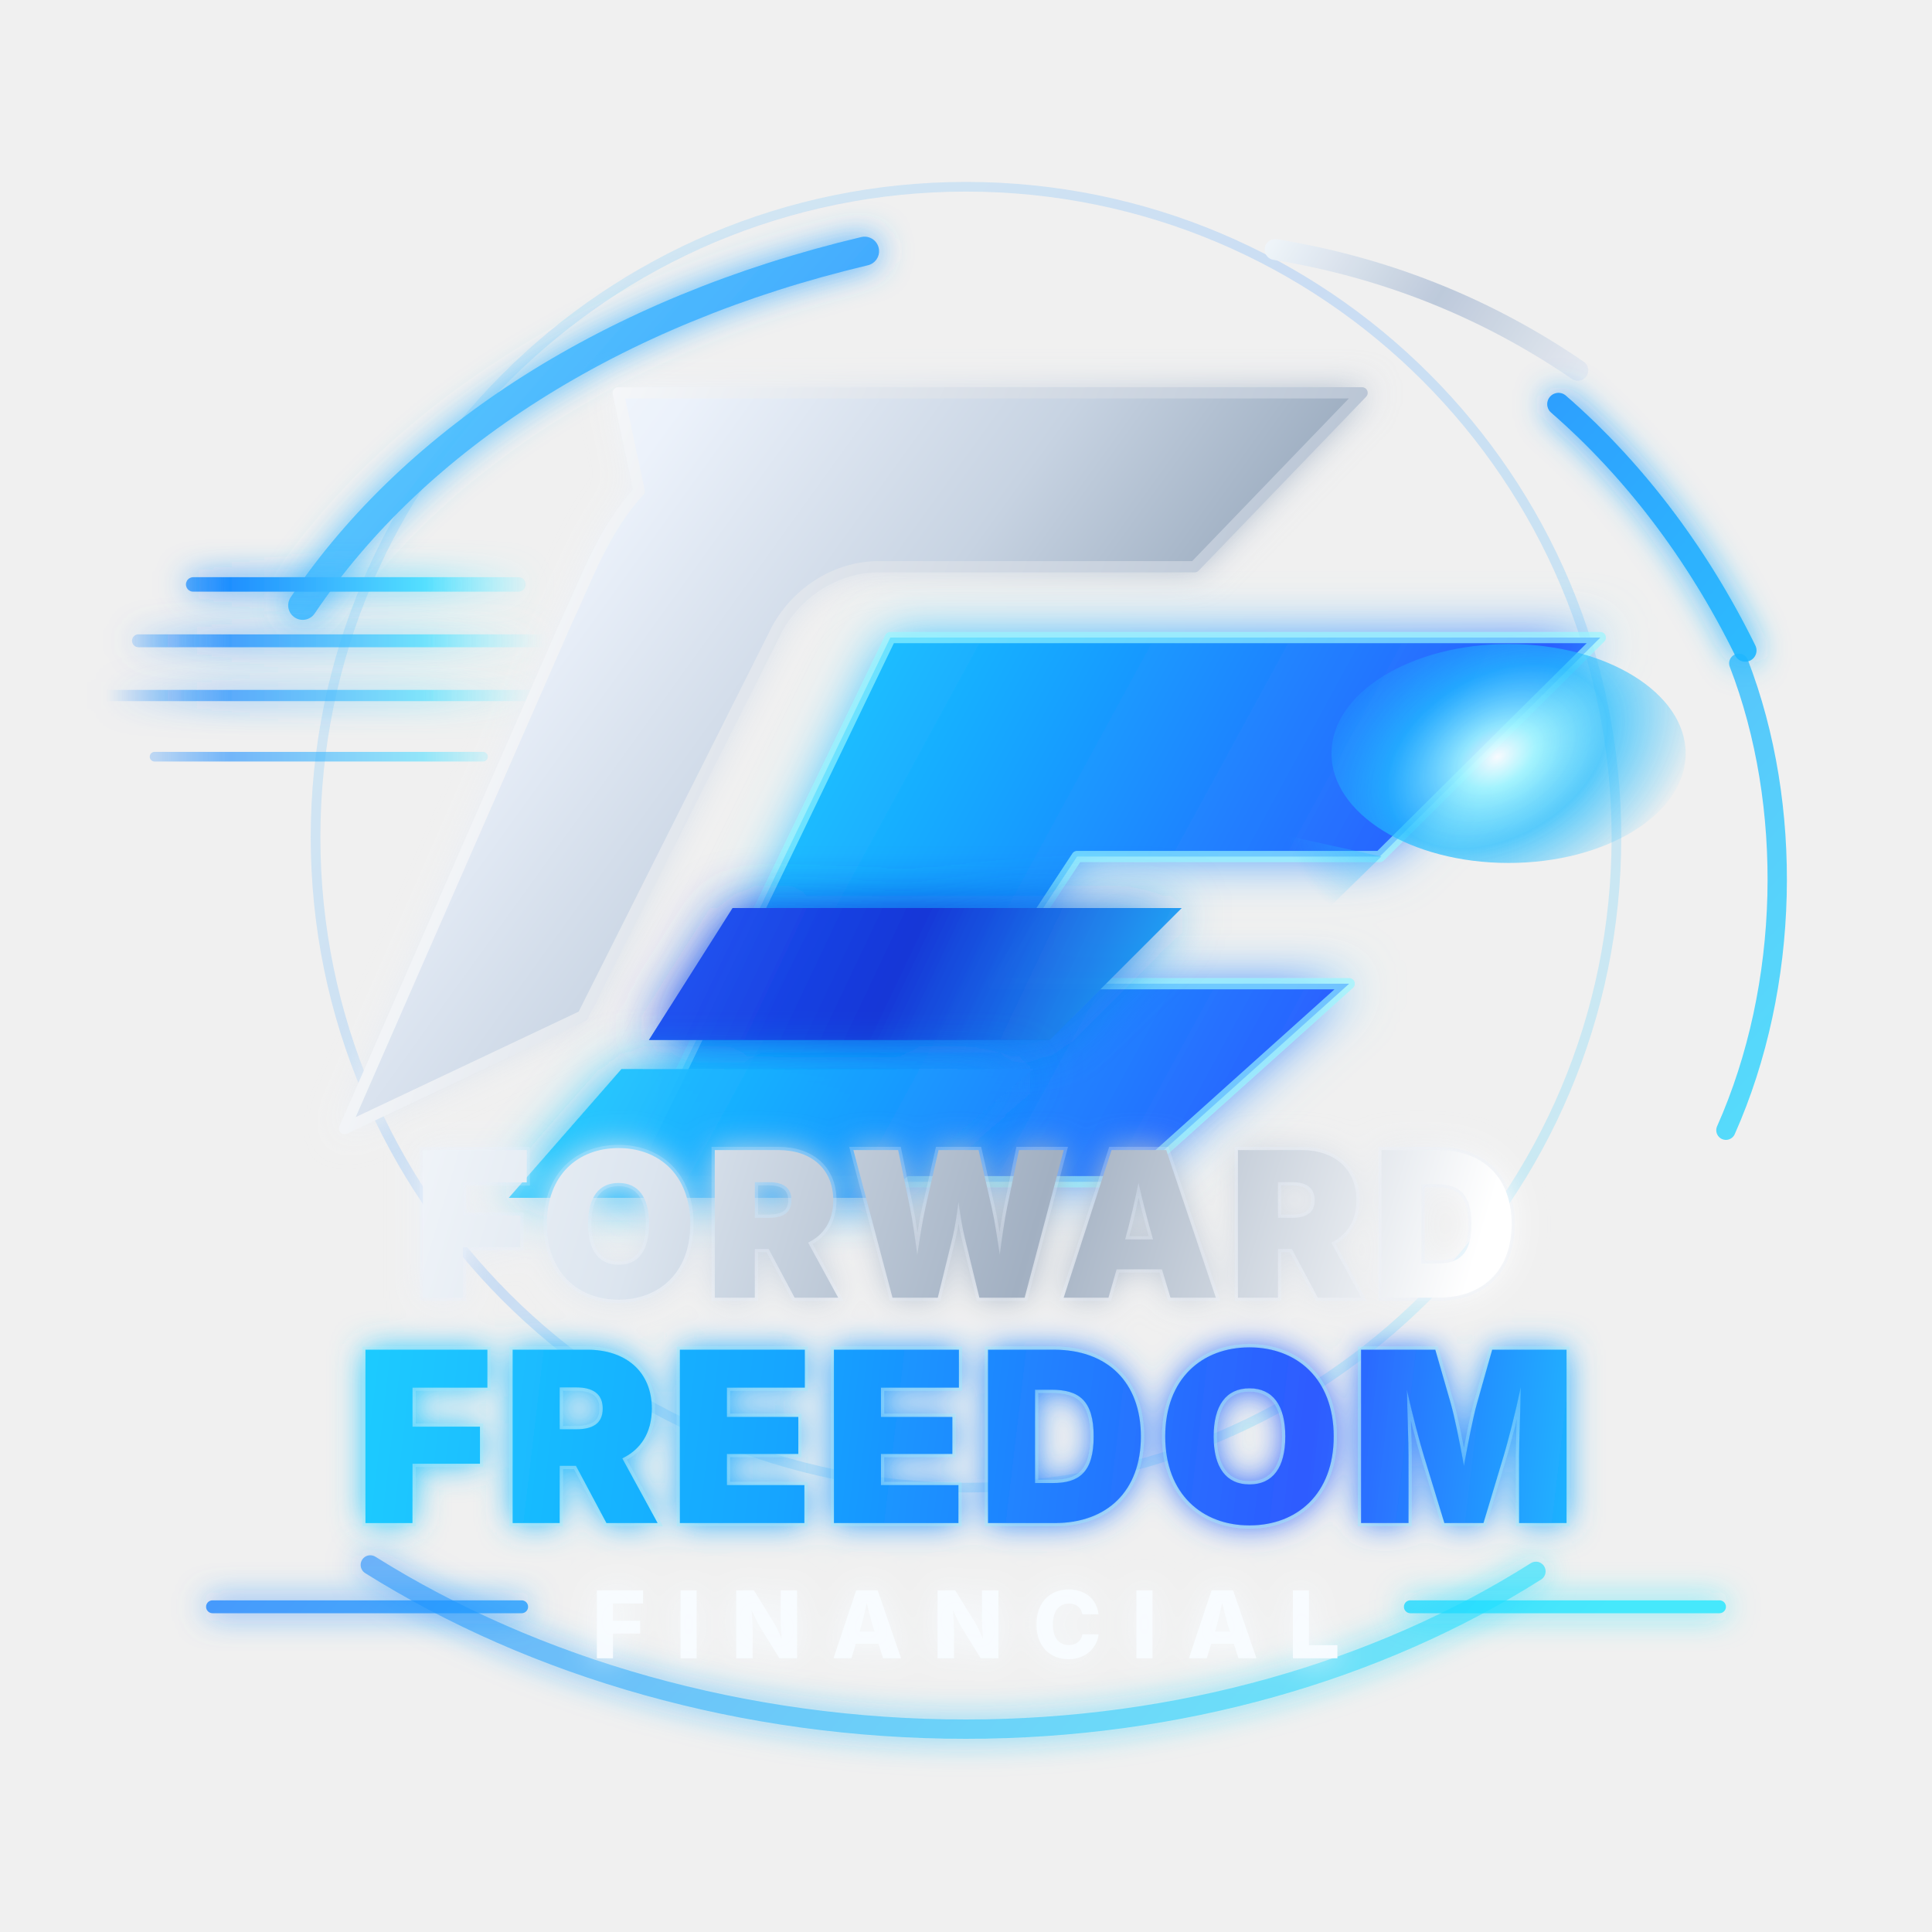
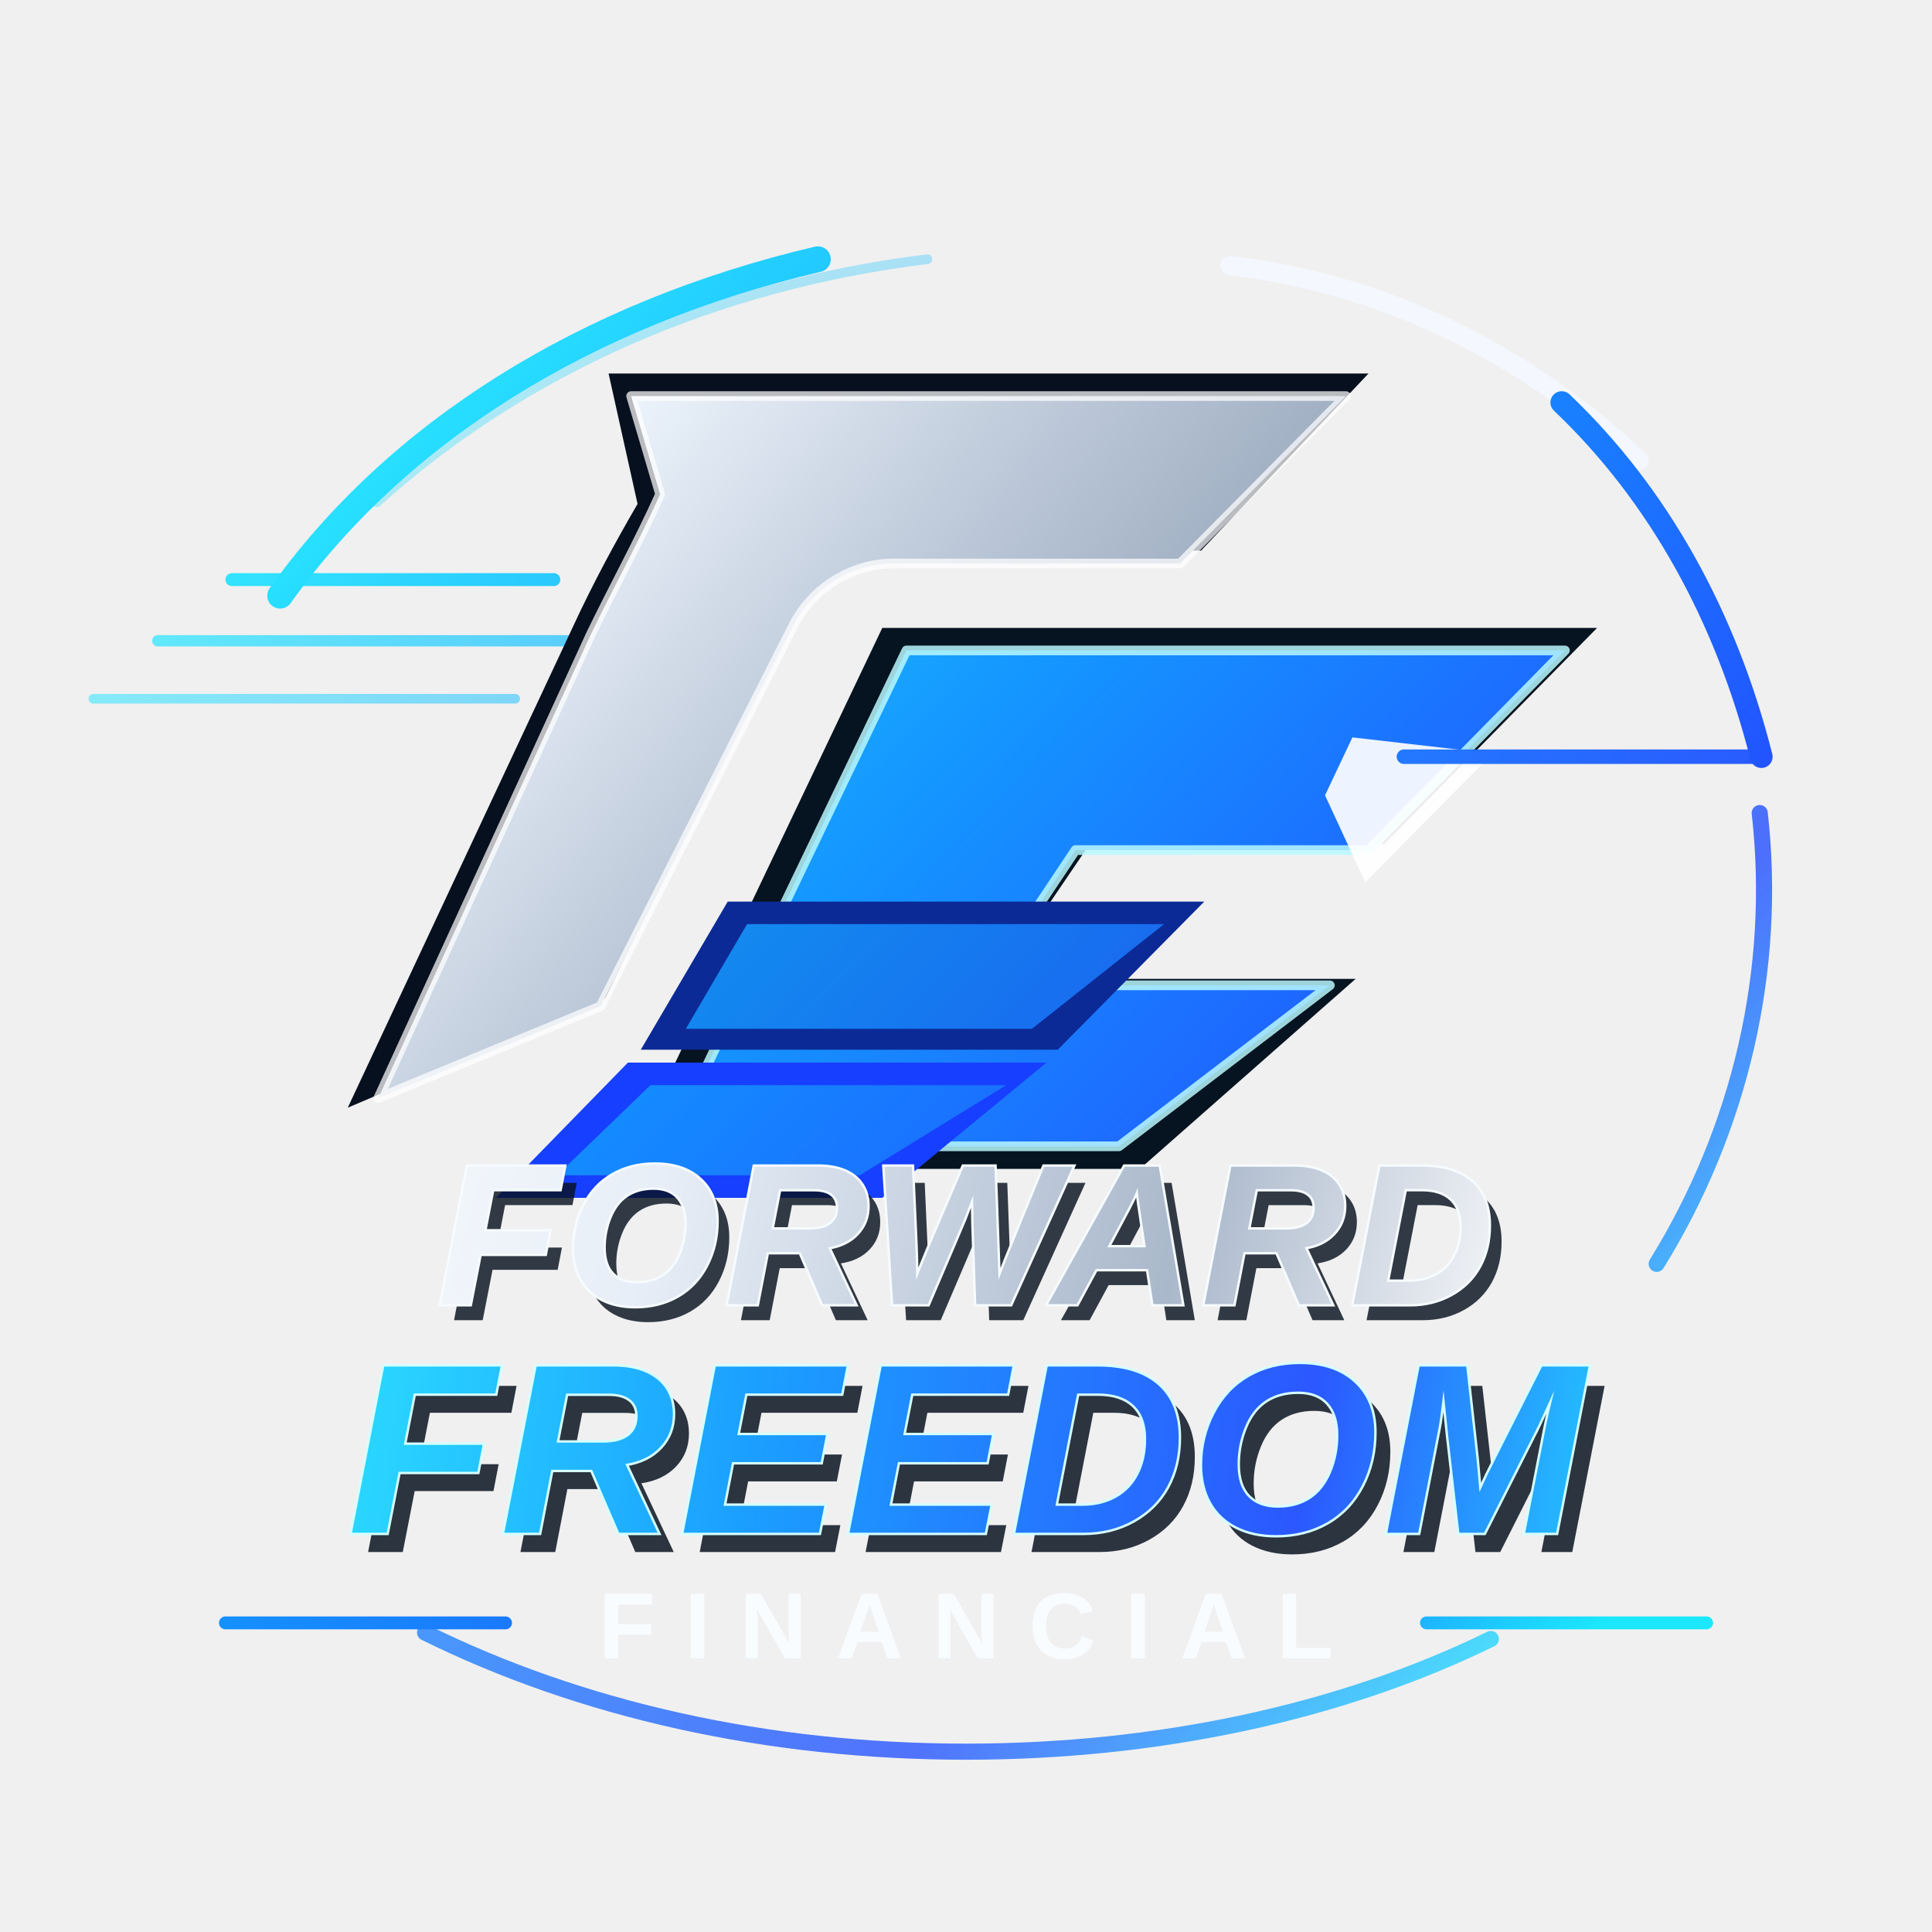
- <svg xmlns="http://www.w3.org/2000/svg" width="1200" height="1200" viewBox="0 0 1200 1200" fill="none">
+ <svg xmlns="http://www.w3.org/2000/svg" width="1200" height="1200" viewBox="0 0 1200 1200" fill="none" shape-rendering="geometricPrecision" text-rendering="geometricPrecision">
  <defs>
-     <linearGradient id="ringBlue" x1="174" y1="180" x2="1046" y2="944" gradientUnits="userSpaceOnUse">
-       <stop offset="0" stop-color="#59D4FF" />
-       <stop offset="0.42" stop-color="#1D82FF" />
-       <stop offset="1" stop-color="#1BE6FF" />
+     <linearGradient id="ff-blue" x1="192" y1="204" x2="1012" y2="980" gradientUnits="userSpaceOnUse">
+       <stop offset="0" stop-color="#2CF1FF" />
+       <stop offset="0.42" stop-color="#1496FF" />
+       <stop offset="0.78" stop-color="#234EFF" />
+       <stop offset="1" stop-color="#1BE8FF" />
    </linearGradient>
-     <linearGradient id="ringSteel" x1="760" y1="164" x2="1008" y2="322" gradientUnits="userSpaceOnUse">
-       <stop offset="0" stop-color="#F7FCFF" />
-       <stop offset="0.42" stop-color="#BBC8DA" />
+     <linearGradient id="ff-silver" x1="214" y1="188" x2="760" y2="622" gradientUnits="userSpaceOnUse">
+       <stop offset="0" stop-color="#FFFFFF" />
+       <stop offset="0.24" stop-color="#EEF5FD" />
+       <stop offset="0.56" stop-color="#BCC8D8" />
+       <stop offset="0.82" stop-color="#98A7BC" />
+       <stop offset="1" stop-color="#F7FBFF" />
+     </linearGradient>
+     <linearGradient id="ff-silver-text" x1="114" y1="720" x2="932" y2="934" gradientUnits="userSpaceOnUse">
+       <stop offset="0" stop-color="#FFFFFF" />
+       <stop offset="0.34" stop-color="#E7EEF7" />
+       <stop offset="0.72" stop-color="#AAB8CB" />
      <stop offset="1" stop-color="#FFFFFF" />
    </linearGradient>
-     <linearGradient id="silverFill" x1="228" y1="206" x2="802" y2="620" gradientUnits="userSpaceOnUse">
-       <stop offset="0" stop-color="#FDFEFF" />
-       <stop offset="0.26" stop-color="#ECF2FB" />
-       <stop offset="0.54" stop-color="#C7D3E2" />
-       <stop offset="0.74" stop-color="#9FAFC2" />
-       <stop offset="1" stop-color="#FFFFFF" />
+     <linearGradient id="ff-blue-text" x1="126" y1="850" x2="1068" y2="978" gradientUnits="userSpaceOnUse">
+       <stop offset="0" stop-color="#30EDFF" />
+       <stop offset="0.36" stop-color="#1B9FFF" />
+       <stop offset="0.72" stop-color="#2B58FF" />
+       <stop offset="1" stop-color="#20F2FF" />
    </linearGradient>
-     <linearGradient id="silverEdge" x1="296" y1="252" x2="782" y2="456" gradientUnits="userSpaceOnUse">
-       <stop offset="0" stop-color="#FFFFFF" />
-       <stop offset="1" stop-color="#B8C4D4" />
-     </linearGradient>
-     <linearGradient id="blueFill" x1="362" y1="384" x2="964" y2="712" gradientUnits="userSpaceOnUse">
-       <stop offset="0" stop-color="#29E9FF" />
-       <stop offset="0.4" stop-color="#16A4FF" />
-       <stop offset="0.78" stop-color="#2B5FFF" />
-       <stop offset="1" stop-color="#19EEFF" />
-     </linearGradient>
-     <linearGradient id="blueDeep" x1="354" y1="592" x2="708" y2="760" gradientUnits="userSpaceOnUse">
-       <stop offset="0" stop-color="#275EFF" />
-       <stop offset="0.48" stop-color="#1234D6" />
-       <stop offset="1" stop-color="#26C8FF" />
-     </linearGradient>
-     <linearGradient id="beamBlue" x1="66" y1="376" x2="340" y2="376" gradientUnits="userSpaceOnUse">
-       <stop offset="0" stop-color="#0077FF" stop-opacity="0" />
-       <stop offset="0.28" stop-color="#1F8FFF" />
-       <stop offset="0.72" stop-color="#54DFFF" />
-       <stop offset="1" stop-color="#A3F6FF" stop-opacity="0" />
-     </linearGradient>
-     <linearGradient id="textSilver" x1="156" y1="732" x2="868" y2="944" gradientUnits="userSpaceOnUse">
-       <stop offset="0" stop-color="#FDFEFF" />
-       <stop offset="0.32" stop-color="#DCE5EF" />
-       <stop offset="0.64" stop-color="#A2B0C2" />
-       <stop offset="1" stop-color="#FFFFFF" />
-     </linearGradient>
-     <linearGradient id="textBlue" x1="124" y1="860" x2="1074" y2="972" gradientUnits="userSpaceOnUse">
-       <stop offset="0" stop-color="#21D9FF" />
-       <stop offset="0.38" stop-color="#14A5FF" />
-       <stop offset="0.72" stop-color="#2E5BFF" />
-       <stop offset="1" stop-color="#15E9FF" />
-     </linearGradient>
-     <radialGradient id="flare" cx="0" cy="0" r="1" gradientUnits="userSpaceOnUse" gradientTransform="translate(930 470) rotate(149.319) scale(142 96)">
-       <stop offset="0" stop-color="#FFFFFF" />
-       <stop offset="0.18" stop-color="#9DF4FF" />
-       <stop offset="0.52" stop-color="#22BDFF" stop-opacity="0.82" />
-       <stop offset="1" stop-color="#22BDFF" stop-opacity="0" />
-     </radialGradient>
-     <filter id="softGlow" x="0" y="0" width="1200" height="1200" filterUnits="userSpaceOnUse">
-       <feGaussianBlur stdDeviation="10" result="blur" />
-       <feMerge>
-         <feMergeNode in="blur" />
-         <feMergeNode in="SourceGraphic" />
-       </feMerge>
-     </filter>
-     <filter id="strongGlow" x="0" y="0" width="1200" height="1200" filterUnits="userSpaceOnUse">
-       <feGaussianBlur stdDeviation="16" result="blur" />
-       <feMerge>
-         <feMergeNode in="blur" />
-         <feMergeNode in="SourceGraphic" />
-       </feMerge>
-     </filter>
  </defs>
-   <circle cx="600" cy="520" r="404" stroke="url(#ringBlue)" stroke-width="6" opacity="0.18" />
-   <path d="M188 376C258 272 381 193 537 156" stroke="url(#ringBlue)" stroke-width="18" stroke-linecap="round" opacity="0.94" filter="url(#softGlow)" />
-   <path d="M792 155C860 166 923 191 980 230" stroke="url(#ringSteel)" stroke-width="13" stroke-linecap="round" opacity="0.95" />
-   <path d="M968 251C1014 291 1054 343 1084 404" stroke="url(#ringBlue)" stroke-width="14" stroke-linecap="round" opacity="0.92" filter="url(#softGlow)" />
-   <path d="M1080 412C1114 500 1112 612 1072 702" stroke="url(#ringBlue)" stroke-width="12" stroke-linecap="round" opacity="0.72" />
-   <path d="M230 972C332 1036 462 1074 600 1074C732 1074 856 1038 954 976" stroke="url(#ringBlue)" stroke-width="12" stroke-linecap="round" opacity="0.62" filter="url(#softGlow)" />
-   <path d="M120 363H322" stroke="url(#beamBlue)" stroke-width="9" stroke-linecap="round" filter="url(#softGlow)" />
-   <path d="M86 398H350" stroke="url(#beamBlue)" stroke-width="8" stroke-linecap="round" opacity="0.82" filter="url(#softGlow)" />
-   <path d="M54 432H334" stroke="url(#beamBlue)" stroke-width="7" stroke-linecap="round" opacity="0.72" filter="url(#softGlow)" />
-   <path d="M96 470H300" stroke="url(#beamBlue)" stroke-width="6" stroke-linecap="round" opacity="0.6" />
-   <path d="M384 244H846L742 352H546C520 352 496 367 483 390L362 631L214 701L351 388C365 358 375 329 397 305L384 244Z" fill="url(#silverFill)" stroke="url(#silverEdge)" stroke-width="7" stroke-linejoin="round" filter="url(#softGlow)" />
-   <path d="M553 396H994L857 532H669L617 611H838L701 734H390L553 396Z" fill="url(#blueFill)" stroke="#96F6FF" stroke-opacity="0.66" stroke-width="7" stroke-linejoin="round" filter="url(#strongGlow)" />
-   <path d="M455 564H734L652 646H403L455 564Z" fill="url(#blueDeep)" opacity="0.98" filter="url(#strongGlow)" />
-   <path d="M386 664H642L548 744H316L386 664Z" fill="url(#blueFill)" opacity="0.95" filter="url(#strongGlow)" />
-   <path d="M703 498L858 532L734 653L703 498Z" fill="url(#flare)" opacity="0.72" />
-   <ellipse cx="937" cy="468" rx="110" ry="68" fill="url(#flare)" opacity="0.9" />
-   <g filter="url(#softGlow)">
-     <text x="600" y="806" text-anchor="middle" font-family="Inter, Arial Black, Arial, sans-serif" font-size="126" font-weight="900" letter-spacing="5" fill="url(#textSilver)" stroke="#EAF4FF" stroke-opacity="0.22" stroke-width="4" paint-order="stroke fill">
+   <path d="M174 370C246 269 363 195 508 161" stroke="url(#ff-blue)" stroke-width="16" stroke-linecap="round" />
+   <path d="M234 312C326 229 445 177 576 161" stroke="url(#ff-blue)" stroke-opacity="0.34" stroke-width="6" stroke-linecap="round" />
+   <path d="M764 165C858 176 946 218 1018 286" stroke="#F4F8FF" stroke-width="12" stroke-linecap="round" opacity="0.94" />
+   <path d="M970 250C1030 307 1072 383 1094 470" stroke="url(#ff-blue)" stroke-width="14" stroke-linecap="round" />
+   <path d="M1093 505C1104 602 1081 701 1029 785" stroke="url(#ff-blue)" stroke-width="10" stroke-linecap="round" opacity="0.8" />
+   <path d="M264 1014C361 1062 477 1088 600 1088C718 1088 832 1064 926 1018" stroke="url(#ff-blue)" stroke-width="10" stroke-linecap="round" opacity="0.78" />
+   <path d="M144 360H344" stroke="url(#ff-blue)" stroke-width="8" stroke-linecap="round" opacity="0.95" />
+   <path d="M98 398H354" stroke="url(#ff-blue)" stroke-width="7" stroke-linecap="round" opacity="0.72" />
+   <path d="M58 434H320" stroke="url(#ff-blue)" stroke-width="6" stroke-linecap="round" opacity="0.54" />
+   <path d="M378 232H850L746 342H548C526 342 506 354 495 373L376 620L216 688L356 389C368 363 382 337 396 313L378 232Z" fill="#07101E" />
+   <path d="M392 246H836L733 350H555C529 350 505 365 493 388L373 625L235 682L367 394C381 365 397 336 410 307L392 246Z" fill="url(#ff-silver)" stroke="#FFFFFF" stroke-opacity="0.72" stroke-width="6" stroke-linejoin="round" />
+   <path d="M548 390H992L860 524H677L620 608H842L708 726H388L548 390Z" fill="#061320" />
+   <path d="M563 404H972L850 528H668L612 612H826L695 712H415L563 404Z" fill="url(#ff-blue)" stroke="#B9FAFF" stroke-opacity="0.84" stroke-width="6" stroke-linejoin="round" />
+   <path d="M452 560H748L657 652H398L452 560Z" fill="#0C2A96" />
+   <path d="M464 574H723L641 639H426L464 574Z" fill="url(#ff-blue)" opacity="0.84" />
+   <path d="M390 660H650L548 744H308L390 660Z" fill="#173FFF" />
+   <path d="M404 674H625L534 730H346L404 674Z" fill="url(#ff-blue)" opacity="0.86" />
+   <path d="M840 458L927 468L848 548L823 494L840 458Z" fill="#FFFFFF" opacity="0.92" />
+   <path d="M872 470H1088" stroke="url(#ff-blue)" stroke-width="9" stroke-linecap="round" opacity="0.96" />
+   <g transform="translate(0 12)">
+     <text x="608" y="808" text-anchor="middle" font-family="Arial Black, Arial, sans-serif" font-size="124" font-weight="900" font-style="italic" letter-spacing="3" fill="#07111F" opacity="0.82">
      FORWARD
    </text>
-     <text x="600" y="946" text-anchor="middle" font-family="Inter, Arial Black, Arial, sans-serif" font-size="148" font-weight="900" letter-spacing="5" fill="url(#textBlue)" stroke="#85EEFF" stroke-opacity="0.28" stroke-width="4" paint-order="stroke fill">
+     <text x="600" y="798" text-anchor="middle" font-family="Arial Black, Arial, sans-serif" font-size="124" font-weight="900" font-style="italic" letter-spacing="3" fill="url(#ff-silver-text)" stroke="#F6FBFF" stroke-width="3" paint-order="stroke fill">
+       FORWARD
+     </text>
+     <text x="610" y="952" text-anchor="middle" font-family="Arial Black, Arial, sans-serif" font-size="150" font-weight="900" font-style="italic" letter-spacing="3" fill="#07111F" opacity="0.84">
      FREEDOM
    </text>
-     <text x="600" y="1030" text-anchor="middle" font-family="Inter, Arial, sans-serif" font-size="58" font-weight="800" letter-spacing="18" fill="#F8FCFF" opacity="0.96">
+     <text x="600" y="940" text-anchor="middle" font-family="Arial Black, Arial, sans-serif" font-size="150" font-weight="900" font-style="italic" letter-spacing="3" fill="url(#ff-blue-text)" stroke="#D5FFFF" stroke-width="3" paint-order="stroke fill">
+       FREEDOM
+     </text>
+     <path d="M140 996H314" stroke="url(#ff-blue)" stroke-width="8" stroke-linecap="round" />
+     <path d="M886 996H1060" stroke="url(#ff-blue)" stroke-width="8" stroke-linecap="round" />
+     <text x="600" y="1018" text-anchor="middle" font-family="Arial, sans-serif" font-size="58" font-weight="800" letter-spacing="18" fill="#F9FCFF">
      FINANCIAL
    </text>
  </g>
-   <path d="M132 998H324" stroke="url(#ringBlue)" stroke-width="8" stroke-linecap="round" opacity="0.8" filter="url(#softGlow)" />
-   <path d="M876 998H1068" stroke="url(#ringBlue)" stroke-width="8" stroke-linecap="round" opacity="0.8" filter="url(#softGlow)" />
</svg>
